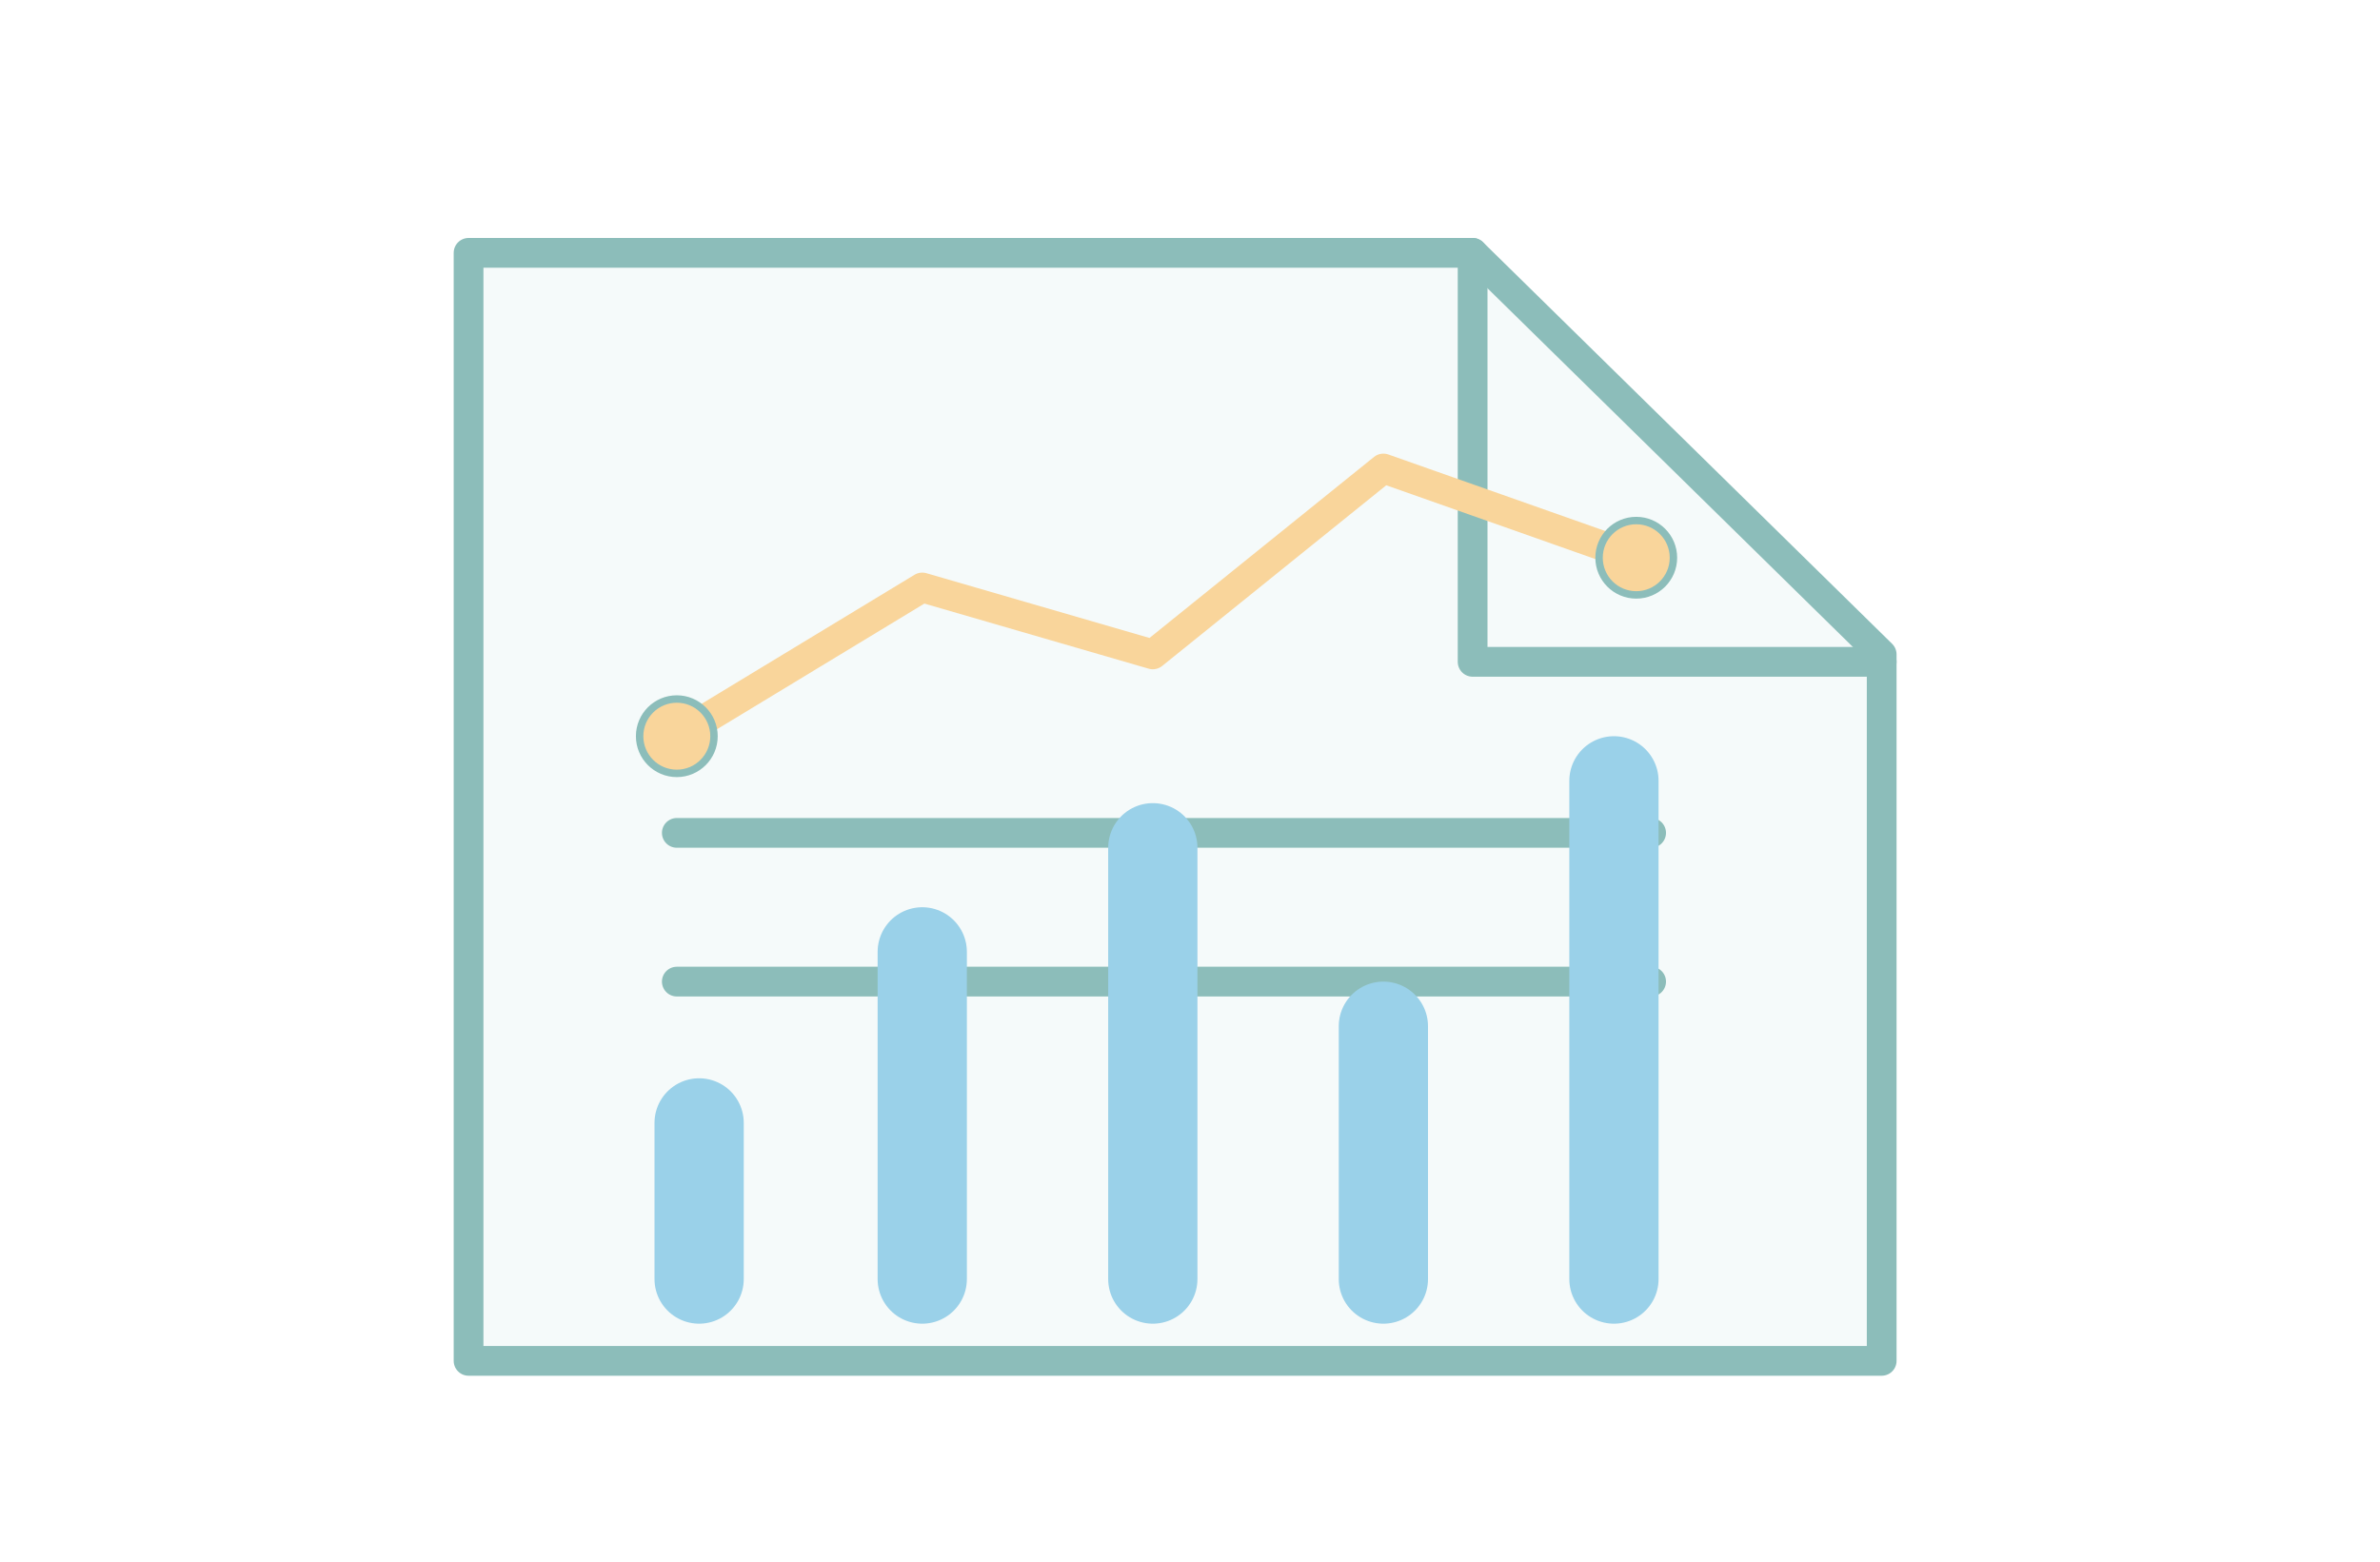
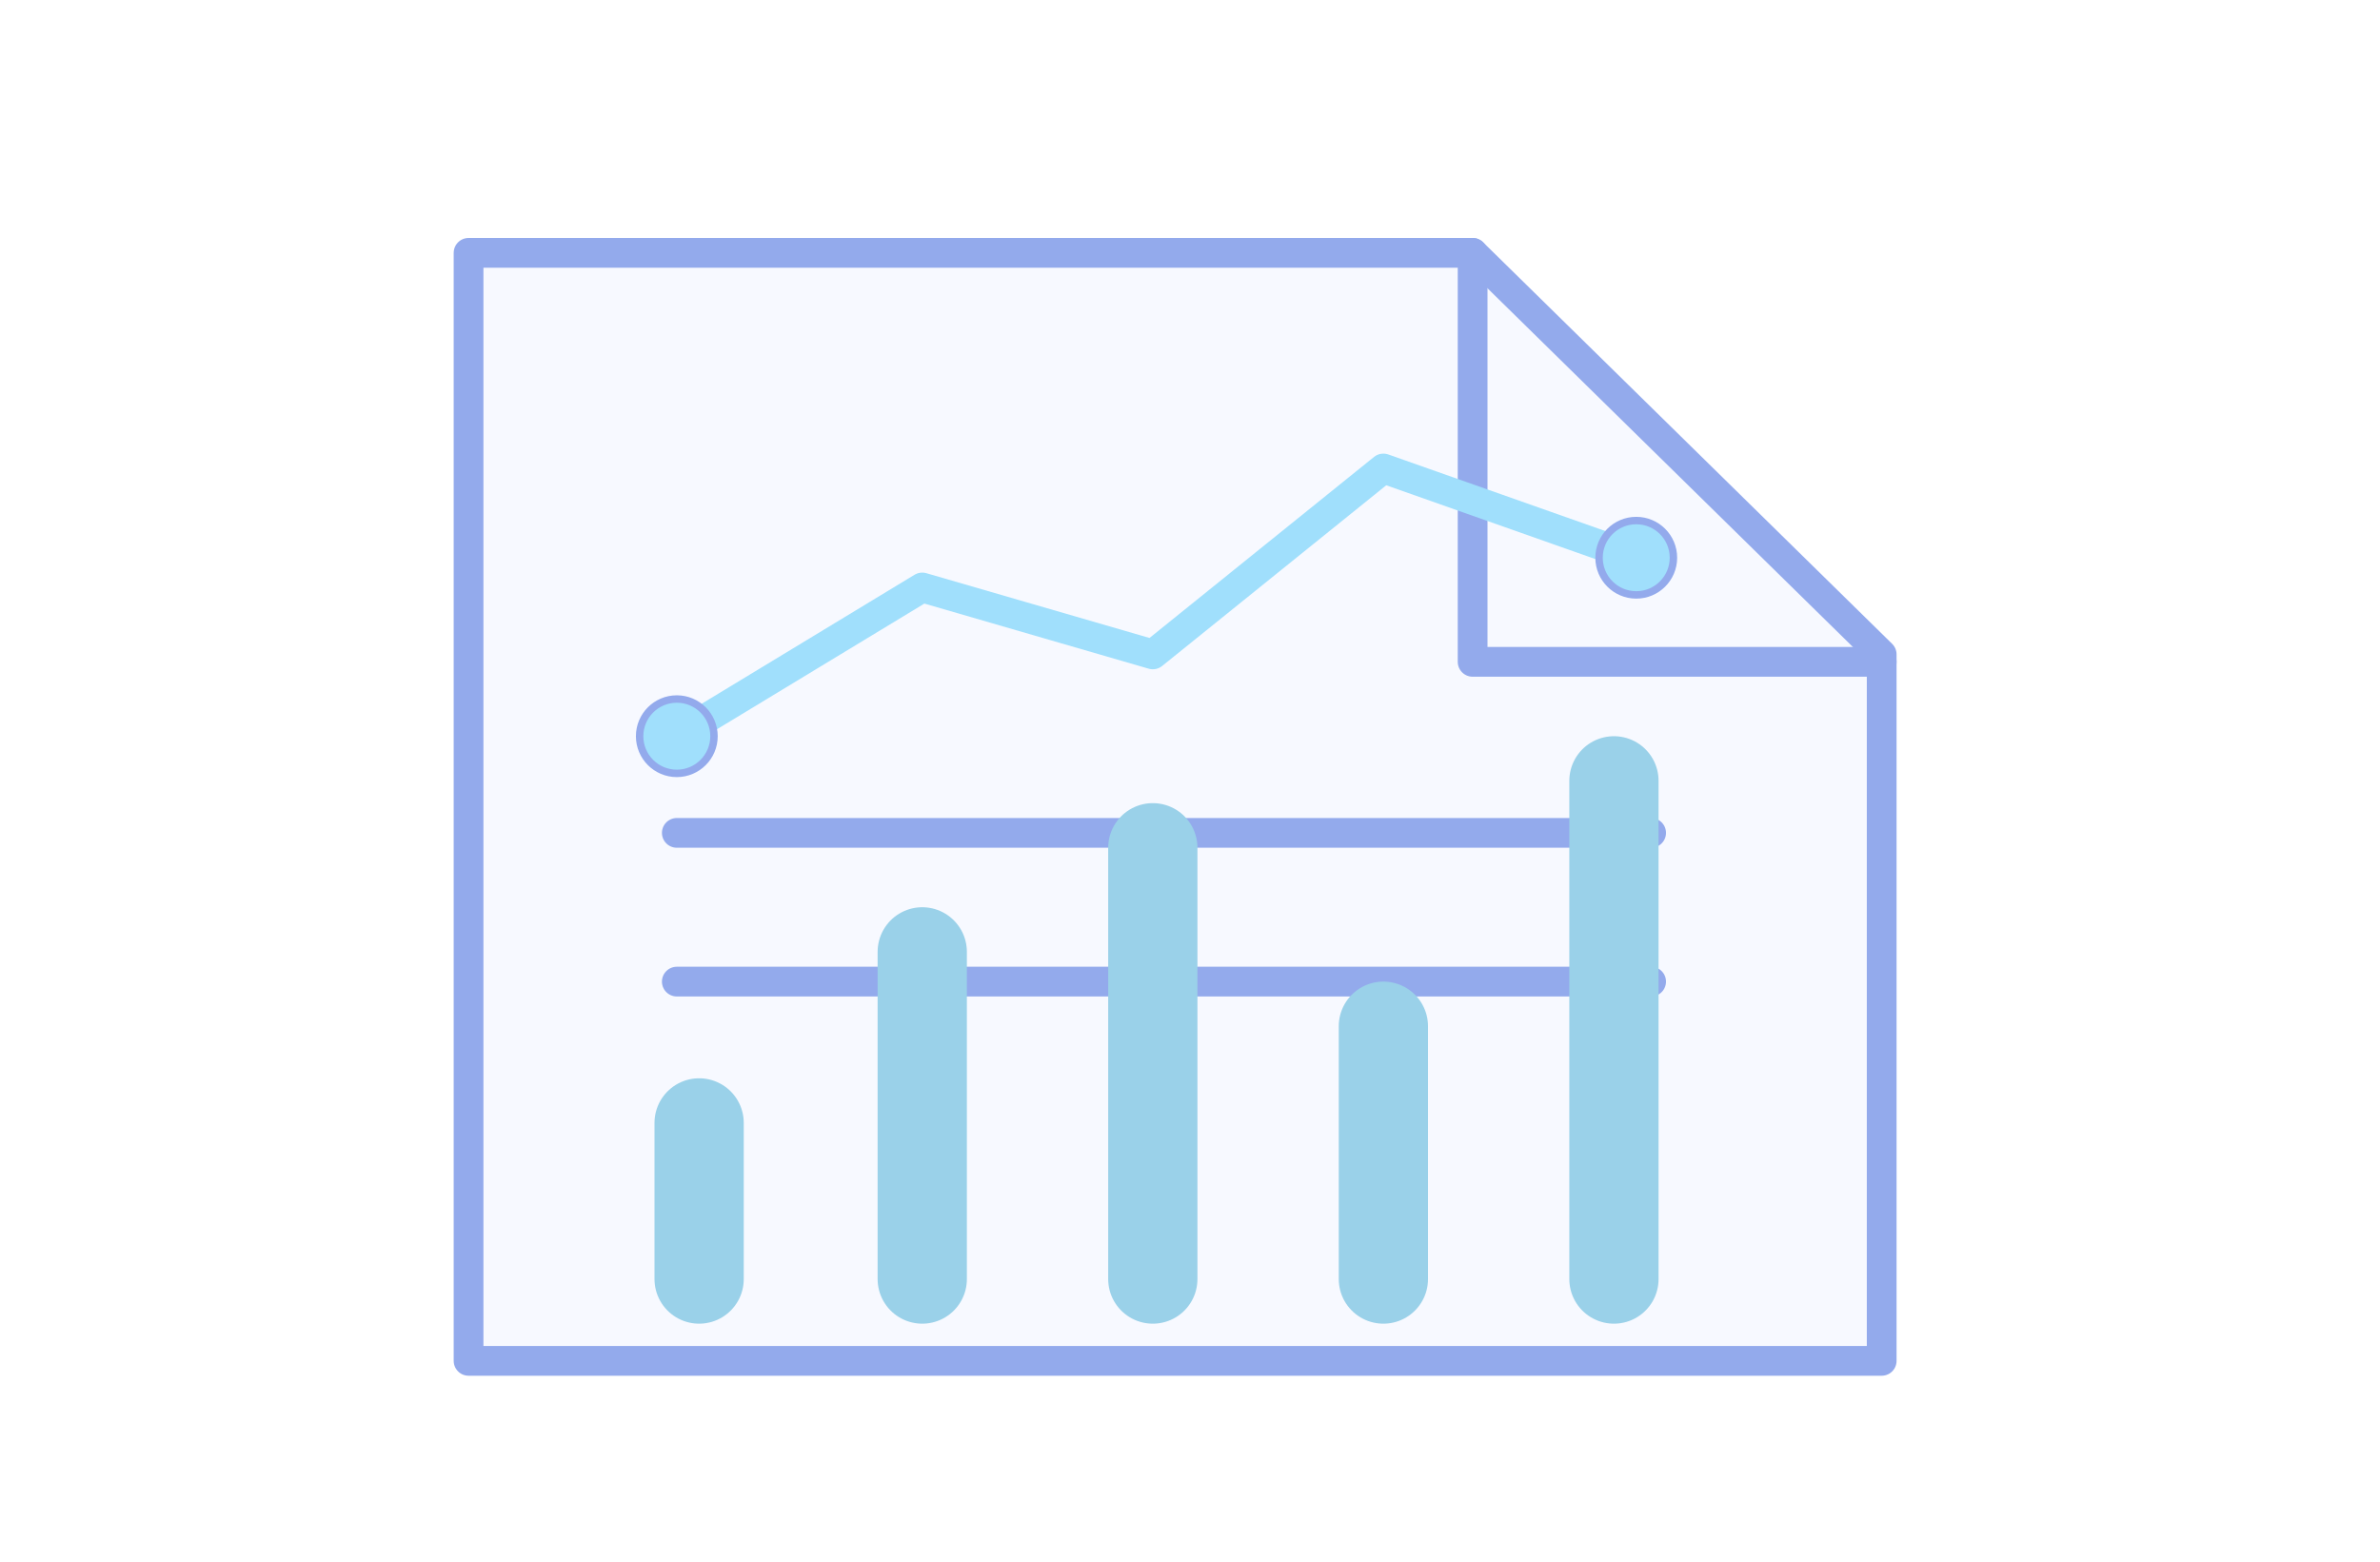
<svg xmlns="http://www.w3.org/2000/svg" viewBox="0 0 320 210" fill="none">
-   <g opacity=".48" stroke="#0F766E" stroke-linecap="round" stroke-linejoin="round">
-     <path d="M63 34h135l55 54v95H63z" fill="#EAF5F4" stroke-width="4" />
+   <g opacity=".48" stroke="#1D4ED8" stroke-linecap="round" stroke-linejoin="round">
+     <path d="M63 34h135l55 54v95H63z" fill="#EEF3FF" stroke-width="4" />
    <path d="M198 34v55h55M91 112h131M91 132h131" stroke-width="4" />
    <path d="M94 172v-21m30 21v-44m31 44v-58m31 58v-34m31 34v-67" stroke="#2C9ED0" stroke-width="12" />
-     <path d="m91 99 33-20 31 9 31-25 34 12" stroke="#F3A72F" stroke-width="4" />
-     <circle cx="91" cy="99" r="5" fill="#F3A72F" />
-     <circle cx="220" cy="75" r="5" fill="#F3A72F" />
+     <path d="m91 99 33-20 31 9 31-25 34 12" stroke="#38BDF8" stroke-width="4" />
+     <circle cx="91" cy="99" r="5" fill="#38BDF8" />
+     <circle cx="220" cy="75" r="5" fill="#38BDF8" />
  </g>
</svg>
